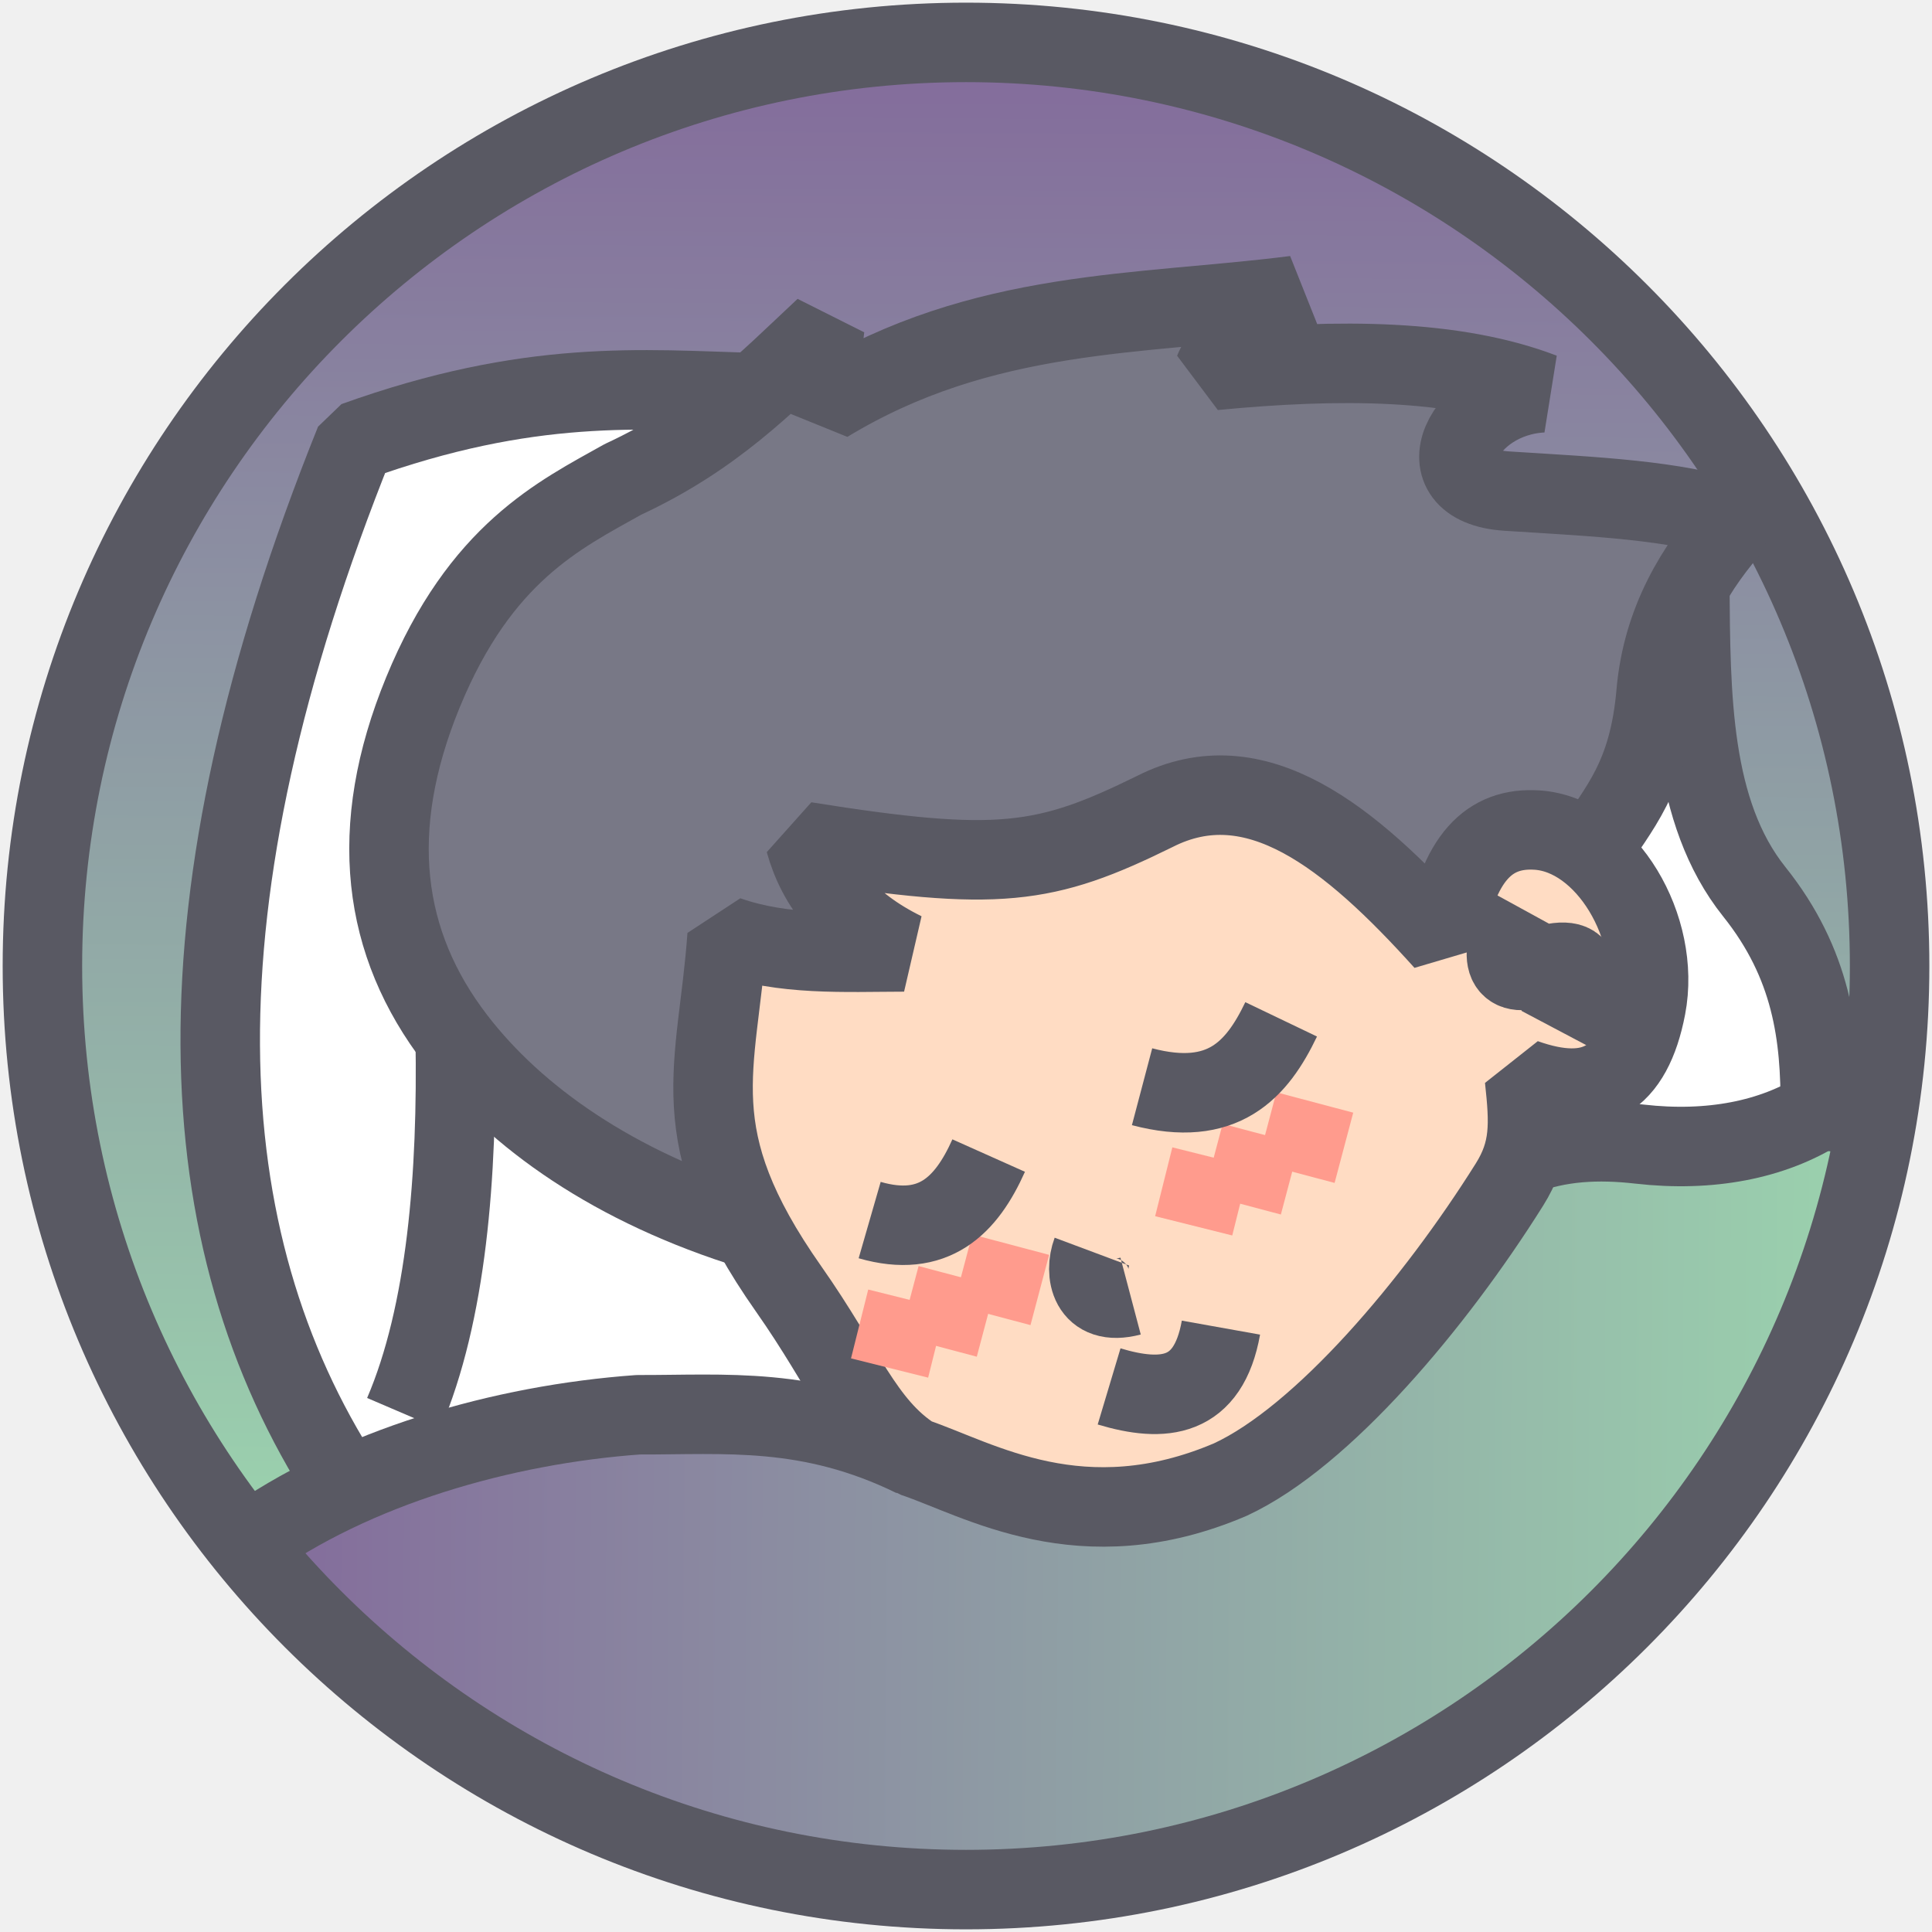
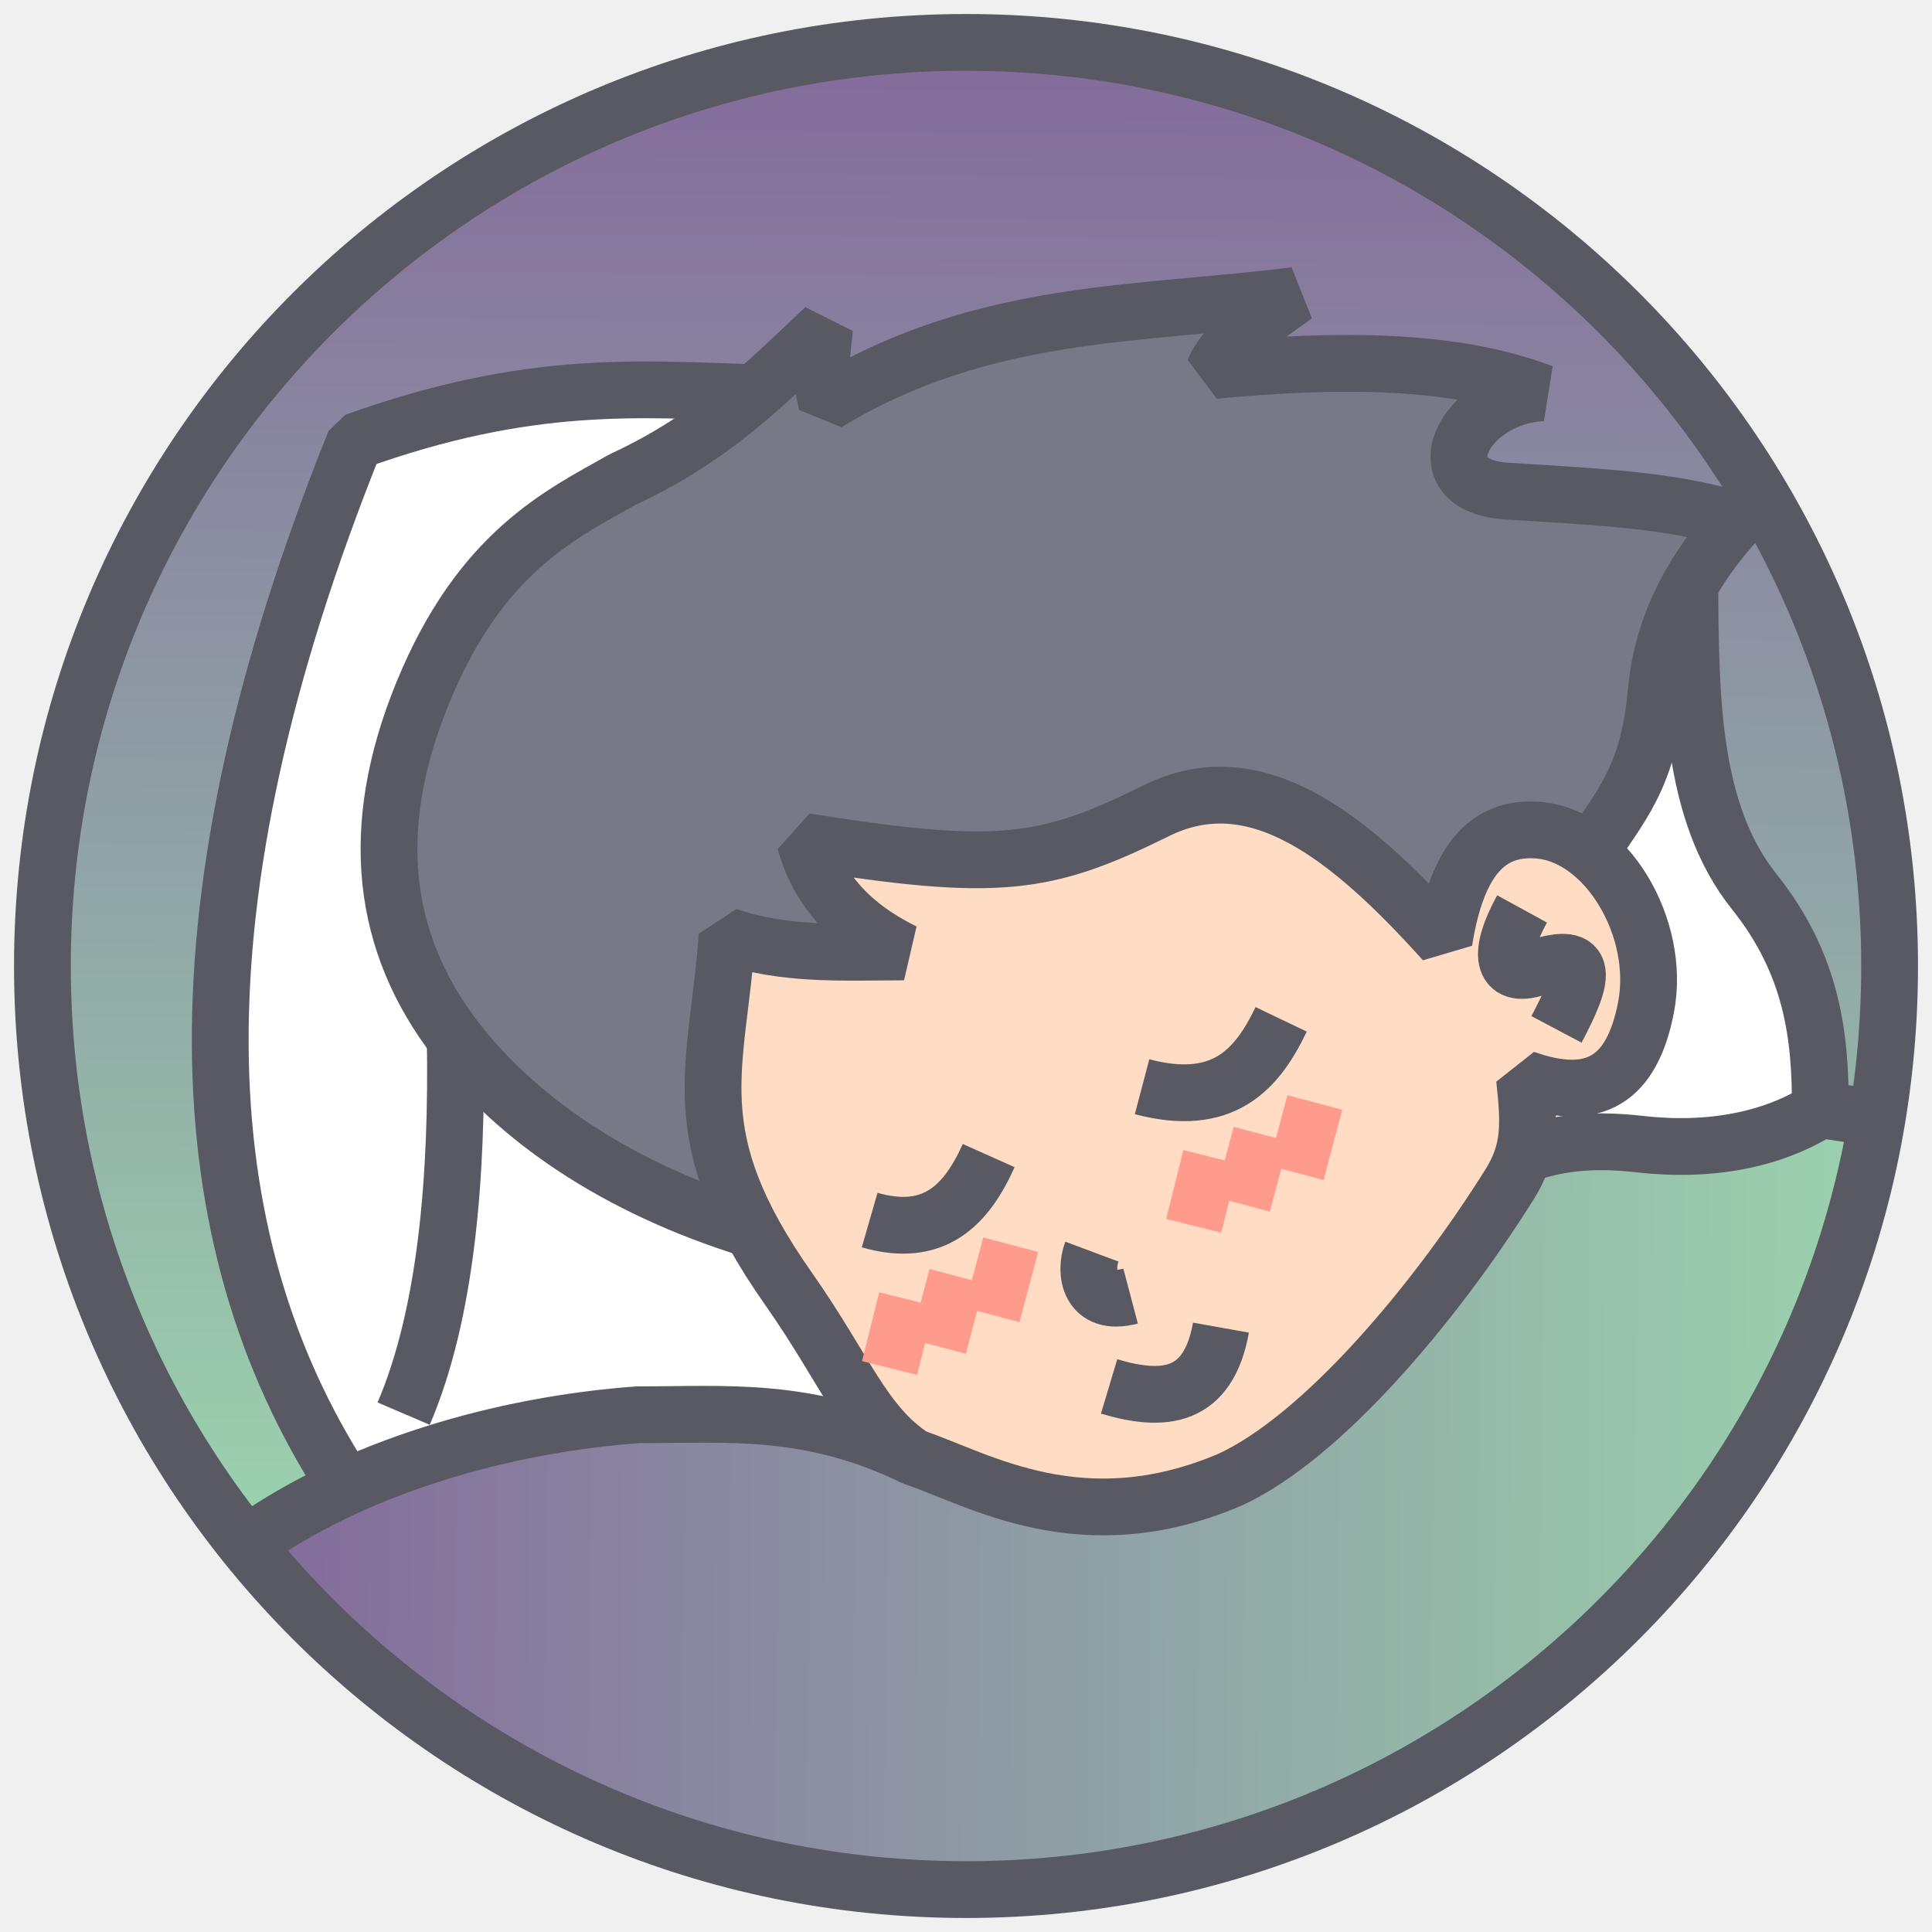
<svg xmlns="http://www.w3.org/2000/svg" xmlns:xlink="http://www.w3.org/1999/xlink" width="45.016mm" height="45.016mm" viewBox="0 0 45.016 45.016" version="1.1" id="svg8">
  <defs id="defs2">
    <linearGradient id="linearGradient1109">
      <stop style="stop-color:#9bd3ae;stop-opacity:1" offset="0" id="stop1105" />
      <stop style="stop-color:#836a9b;stop-opacity:1" offset="1" id="stop1107" />
    </linearGradient>
    <linearGradient xlink:href="#linearGradient1109" id="linearGradient1124" x1="74.595" y1="153.289" x2="72.822" y2="-3.795" gradientUnits="userSpaceOnUse" />
    <linearGradient xlink:href="#linearGradient1109" id="linearGradient1166" x1="165.224" y1="136.742" x2="21.153" y2="135.595" gradientUnits="userSpaceOnUse" />
    <linearGradient xlink:href="#linearGradient1109" id="linearGradient1186" x1="83.126" y1="136.02" x2="83.936" y2="3.483" gradientUnits="userSpaceOnUse" />
  </defs>
  <g id="layer7" style="display:inline">
    <path style="fill:#787886;fill-opacity:1;stroke:none;stroke-width:0.357" d="m 109.817,26.252 c -11.318,0.91 -23.056,1.764 -33.353,7.008 -1.092,0.37 -2.591,1.451 -3.52,1.258 -0.531,-1.379 0.186,-4.336 -2.015,-4.181 -3.958,3.183 -7.541,6.999 -12.085,9.333 -6.618,3.746 -13.809,7.358 -17.993,14.021 -6.148,9.364 -9.308,21.897 -4.277,32.452 5.197,10.88 16.178,17.572 27.118,21.616 1.496,0.733 2.511,-1.25 1.433,-2.324 -3.042,-7.193 -1.645,-15.034 -0.643,-22.485 4.008,0.966 8.235,1.164 12.306,1.055 1.899,-1.265 -1.239,-2.913 -1.99,-4.037 -1.45,-1.453 -3.035,-3.379 -3.268,-5.334 8.116,0.967 16.674,2.685 24.565,-0.467 4.255,-1.489 8.31,-4.386 13.055,-3.561 7.155,0.883 11.797,6.867 17.035,11.133 2.061,0.42 1.864,-2.548 2.679,-3.787 0.919,-2.691 3.376,-4.937 6.376,-4.503 1.987,-0.097 4.208,2.369 5.818,0.329 3.713,-4.187 4.784,-9.816 5.505,-15.18 0.712,-4.331 3.089,-8.062 5.528,-11.597 0.987,-2.01 -1.905,-2.281 -3.209,-2.47 -6.153,-1.216 -12.523,-0.903 -18.639,-2.246 -2.106,-0.6 -1.558,-3.756 -0.012,-4.752 0.82,-1.298 3.141,-1.767 2.999,-3.483 -1.351,-1.85 -4.197,-1.329 -6.212,-1.8 -6.508,-0.692 -13.063,-0.501 -19.574,-0.105 1.124,-1.686 2.996,-2.772 4.006,-4.528 0.168,-1.062 -0.745,-1.467 -1.632,-1.361 z" id="path1150" transform="scale(0.2645833)" />
    <path style="fill:#ffdcc3;fill-opacity:1;stroke:none;stroke-width:0.357" d="m 107.234,69.792 c -6.149,0.45 -11.154,5.026 -17.364,5.288 -5.972,0.421 -12.001,-0.42 -17.984,-0.911 -2.083,0.713 -0.019,2.862 0.619,3.965 1.376,2.151 3.87,4.102 5.67,5.286 -4.47,0.272 -8.936,-0.251 -13.381,-0.757 -1.891,0.641 -1.157,3.312 -1.652,4.87 -0.903,6.593 -1.145,13.713 2.303,19.676 3.461,6.282 7.453,12.277 11.495,18.194 3.429,4.223 9.158,5.194 14.031,6.884 8.213,1.85 17.359,-0.186 23.659,-5.89 7.688,-6.535 14.068,-14.58 19.158,-23.265 1.23,-2.35 0.814,-5.1 0.962,-7.6 3.112,1.127 7.071,0.549 8.885,-2.482 4.06,-6.787 0.853,-17.198 -6.75,-19.905 -3.355,-1.23 -7.088,0.81 -8.298,4.077 -0.779,1.483 -1.279,3.094 -1.563,4.739 -5.84,-4.92 -11.428,-12.117 -19.788,-12.17 z" id="path1152" transform="scale(0.2645833)" />
    <path style="fill:#ffffff;fill-opacity:1;stroke:none;stroke-width:0.357" d="m 55.369,34.245 c -8.263,-0.05 -16.62,1.398 -24.239,4.525 -1.91,3.827 -3.134,8.143 -4.612,12.22 -6.317,19.175 -10.126,40.135 -5.028,60.048 1.932,6.828 4.475,13.675 8.639,19.468 1.845,0.794 3.77,-0.971 5.619,-1.346 12.913,-4.42 26.935,-5.912 40.266,-2.501 2.064,-0.12 0.747,-2.44 -6.4e-5,-3.338 -3.228,-5.055 -6.332,-10.281 -9.841,-15.103 -6.781,-2.745 -13.561,-5.543 -19.248,-10.283 -1.936,-1.469 -3.472,-3.448 -5.515,-4.761 -1.727,0.467 -0.621,-2.909 -2.412,-3.75 -5.778,-8.489 -5.169,-19.67 -1.332,-28.724 2.945,-7.428 8.477,-13.658 15.667,-17.284 4.145,-2.398 8.732,-4.459 12.113,-7.847 -0.282,-2.179 -3.349,-0.859 -4.867,-1.266 -1.737,-0.026 -3.473,-0.068 -5.21,-0.059 z" id="path1154" transform="scale(0.2645833)" />
    <path style="fill:#ffffff;fill-opacity:1;stroke:none;stroke-width:0.357" d="m 147.702,55.255 c -2.073,0.918 -1.578,3.858 -2.157,5.689 -0.375,4.82 -2.361,9.296 -5.144,13.208 -0.644,1.865 1.762,2.941 2.354,4.607 2.761,4.671 3.021,11.483 -0.95,15.536 -2.02,2 -4.873,0.751 -7.24,0.889 -0.887,1.67 -0.348,3.925 -0.291,5.747 0.884,1.427 2.814,-0.156 4.216,0.215 7.095,-0.296 14.849,1.043 21.325,-2.779 1.89,-1.037 0.434,-3.643 0.594,-5.384 -0.53,-5.104 -2.21,-10.094 -5.407,-14.157 -4.573,-6.16 -5.786,-14.003 -5.725,-21.493 -0.055,-0.899 -0.392,-2.228 -1.576,-2.079 z" id="path1156" transform="scale(0.2645833)" />
    <path style="fill:url(#linearGradient1166);fill-opacity:1;stroke:none;stroke-width:0.357" d="m 161.026,97.555 c -2.694,0.465 -5.036,2.245 -7.778,2.633 -5.94,0.759 -12.073,-0.436 -17.947,0.895 -2.314,1.091 -2.779,4.014 -4.42,5.807 -5.823,8.386 -12.129,16.825 -21.033,22.165 -5.592,3.442 -12.438,3.657 -18.642,2.642 -8.33,-1.996 -15.85,-6.991 -24.612,-7.304 -15.062,-1.023 -30.612,2.275 -43.472,10.324 -2.172,0.912 -0.684,2.848 0.455,3.93 8.122,9.183 18.162,16.688 29.498,21.421 21.56,9.444 47.19,8.645 68.195,-1.933 22.729,-11.113 39.691,-33.423 44.007,-58.372 0.103,-2.185 -2.79,-2.03 -4.25,-2.208 z" id="path1158" transform="scale(0.2645833)" />
    <path style="fill:url(#linearGradient1186);fill-opacity:1;stroke:none;stroke-width:0.357" d="M 83.936,3.483 C 58.72,3.634 34.088,16.467 19.307,36.858 4.548,56.718 -0.34,83.472 6.567,107.246 c 2.926,10.271 7.766,20.108 14.586,28.349 1.925,0.643 3.501,-1.621 5.248,-2.19 1.217,-1.058 4.043,-1.138 3.89,-3.126 -5.311,-8.679 -8.697,-18.513 -9.985,-28.535 -0.879,-10.957 -0.566,-22.032 1.968,-32.827 2.137,-10.203 5.317,-20.202 9.228,-29.851 7.279,-2.484 14.779,-4.274 22.466,-4.14 4.338,-0.267 8.803,0.147 13.059,-0.511 1.64,-1.354 3.428,-3.362 5.051,-4.374 0.154,1.578 -0.766,4.323 1.293,4.886 3.598,-0.822 6.763,-3.204 10.335,-4.06 9.407,-2.871 19.284,-3.305 28.965,-4.33 -1.534,1.555 -3.632,2.562 -4.898,4.362 -0.061,2.326 3.154,1.213 4.591,1.557 7.439,0.102 15.047,-0.477 22.21,2.017 -2.969,0.634 -6.889,3.061 -6.133,6.567 1.033,2.869 4.735,2.183 7.113,2.66 5.567,0.607 11.294,0.585 16.64,2.335 -1.437,2.644 -4.336,4.857 -3.767,8.205 0.428,8.196 0.497,17.182 5.606,24.066 3.655,4.719 5.867,10.651 5.848,16.633 -0.29,1.954 0.51,3.822 2.79,3.45 1.339,0.479 3.277,0.27 3.205,-1.529 1.998,-15.375 0.066,-31.343 -6.482,-45.468 C 148.32,26.281 123.612,8.003 96.479,4.282 92.327,3.688 88.129,3.423 83.936,3.483 Z" id="path1178" transform="scale(0.2645833)" />
  </g>
  <g id="layer5" transform="translate(2.930563,2.810357)" style="display:inline">
-     <circle style="display:inline;fill:none;fill-rule:evenodd;stroke:#595963;stroke-width:1.852;stroke-miterlimit:4;stroke-dasharray:none;stroke-opacity:1" id="path1101" cx="60.744" cy="199.373" r="21.52" transform="translate(-41.16622,-179.6754)" />
+     <circle style="display:inline;fill:none;fill-rule:evenodd;stroke:#595963;stroke-width:1.323;stroke-miterlimit:4;stroke-dasharray:none;stroke-opacity:1" id="path1101" cx="60.744" cy="199.373" r="21.52" transform="translate(-41.16622,-179.6754)" />
  </g>
  <g id="layer6" style="display:none">
    <path style="display:inline;fill:url(#linearGradient1124);fill-opacity:1;stroke:none;stroke-width:0.505" d="M 72.822,-3.795 C 44.488,-3.501 17.072,13.452 4.381,38.832 -8.906,64.051 -6.567,96.443 10.072,119.558 c 17.696,25.501 51.509,38.744 81.733,31.096 24.524,-5.545 45.539,-24.002 54.888,-47.241 9.902,-24.184 6.425,-53.204 -8.999,-74.314 C 123.114,8.317 98.237,-4.407 72.822,-3.795 Z" id="path1116" transform="matrix(0.2645833,0,0,0.2645833,2.930563,2.810357)" />
  </g>
  <g id="layer4" style="display:none" transform="translate(-38.23566,-176.865)" />
  <g id="layer2" style="display:inline" transform="translate(-38.23566,-176.865)">
-     <path style="display:inline;opacity:1;fill:none;fill-opacity:1;stroke:#595963;stroke-width:1.852;stroke-linecap:butt;stroke-linejoin:bevel;stroke-miterlimit:4;stroke-dasharray:none;stroke-opacity:1" d="m 77.608,190.46 c 0.02,2.607 0.017,5.323 1.503,7.183 1.342,1.679 1.551,3.352 1.537,5.078 -1.112,0.704 -2.572,0.989 -4.209,0.802 -0.976,-0.111 -1.867,-0.065 -2.74,0.267" id="path1064" />
-     <path style="display:inline;opacity:1;fill:none;fill-opacity:1;stroke:#595963;stroke-width:1.852;stroke-linecap:butt;stroke-linejoin:bevel;stroke-miterlimit:4;stroke-dasharray:none;stroke-opacity:1" d="m 55.771,205.519 c -3.236,-0.995 -5.529,-2.633 -6.912,-4.431 -1.719,-2.234 -2.079,-4.9 -0.769,-8.091 1.339,-3.259 3.193,-4.138 4.656,-4.96 2.131,-0.99 3.294,-2.211 4.706,-3.532 -0.057,0.51 -0.152,0.982 0.047,1.748 3.638,-2.209 7.276,-2.04 10.914,-2.504 -0.767,0.56 -1.633,1.103 -1.89,1.748 2.931,-0.282 5.61,-0.263 7.654,0.52 -1.839,0.09 -2.868,2.162 -0.827,2.291 2.116,0.134 3.866,0.207 5.363,0.685 -0.978,1.078 -1.746,2.363 -1.89,4.016 -0.174,1.995 -0.883,2.693 -1.512,3.685" id="path1062" />
-     <path style="display:inline;opacity:1;fill:none;fill-opacity:1;stroke:#595963;stroke-width:1.852;stroke-linecap:butt;stroke-linejoin:bevel;stroke-miterlimit:4;stroke-dasharray:none;stroke-opacity:1" d="m 47.641,209.803 c 1.001,-2.336 1.258,-5.556 1.201,-8.774" id="path1060" />
-     <path style="display:inline;opacity:1;fill:none;fill-opacity:1;stroke:#595963;stroke-width:1.852;stroke-linecap:butt;stroke-linejoin:bevel;stroke-miterlimit:4;stroke-dasharray:none;stroke-opacity:1" d="m 46.238,211.407 c -3.655,-5.672 -4.089,-13.42 0.267,-24.255 4.085,-1.467 6.644,-1.216 9.354,-1.136" id="path1058" />
-     <path style="display:inline;opacity:1;fill:none;fill-opacity:1;stroke:#595963;stroke-width:1.852;stroke-linecap:butt;stroke-linejoin:bevel;stroke-miterlimit:4;stroke-dasharray:none;stroke-opacity:1" d="m 73.7,198.043 c -0.562,1.026 -0.494,1.641 0.334,1.37 1.276,-0.418 1.108,0.227 0.468,1.437" id="path1056" />
-     <path style="display:inline;opacity:1;fill:none;fill-opacity:1;stroke:#595963;stroke-width:1.852;stroke-linecap:butt;stroke-linejoin:bevel;stroke-miterlimit:4;stroke-dasharray:none;stroke-opacity:1" d="m 74.05,196.206 c 1.611,0.105 2.895,2.281 2.539,4.126 -0.325,1.687 -1.201,2.244 -2.832,1.665 0.114,1.051 0.144,1.681 -0.351,2.469 -1.737,2.77 -4.354,5.879 -6.505,6.874 -3.463,1.478 -5.853,-0.009 -7.371,-0.52 -1.178,-0.756 -1.595,-2.038 -2.919,-3.922 -2.533,-3.604 -1.655,-5.108 -1.434,-8.23 1.317,0.465 2.726,0.38 4.122,0.377 -1.349,-0.664 -2.023,-1.553 -2.305,-2.572 4.502,0.718 5.595,0.557 8.152,-0.702 2.333,-1.183 4.523,0.567 6.736,3.026 0.315,-1.97 1.065,-2.663 2.167,-2.591 z" id="path1054" />
-     <path style="display:inline;opacity:1;fill:none;fill-opacity:1;stroke:#ff9b8d;stroke-width:1.852;stroke-linecap:butt;stroke-linejoin:bevel;stroke-miterlimit:4;stroke-dasharray:none;stroke-opacity:1" d="m 61.785,205.866 -0.434,1.637" id="path1052" />
-     <path style="display:inline;opacity:1;fill:none;fill-opacity:1;stroke:#ff9b8d;stroke-width:1.852;stroke-linecap:butt;stroke-linejoin:bevel;stroke-miterlimit:4;stroke-dasharray:none;stroke-opacity:1" d="m 60.534,206.602 -0.434,1.637" id="path1050" />
-     <path style="display:inline;opacity:1;fill:none;fill-opacity:1;stroke:#ff9b8d;stroke-width:1.852;stroke-linecap:butt;stroke-linejoin:bevel;stroke-miterlimit:4;stroke-dasharray:none;stroke-opacity:1" d="m 59.364,207.136 -0.401,1.604" id="path1048" />
-     <path style="display:inline;opacity:1;fill:none;fill-opacity:1;stroke:#ff9b8d;stroke-width:1.852;stroke-linecap:butt;stroke-linejoin:bevel;stroke-miterlimit:4;stroke-dasharray:none;stroke-opacity:1" d="m 68.871,202.553 -0.434,1.637" id="path1046" />
-     <path style="display:inline;opacity:1;fill:none;fill-opacity:1;stroke:#ff9b8d;stroke-width:1.852;stroke-linecap:butt;stroke-linejoin:bevel;stroke-miterlimit:4;stroke-dasharray:none;stroke-opacity:1" d="m 67.619,203.289 -0.434,1.637" id="path1044" />
-     <path style="display:inline;opacity:1;fill:none;fill-opacity:1;stroke:#ff9b8d;stroke-width:1.852;stroke-linecap:butt;stroke-linejoin:bevel;stroke-miterlimit:4;stroke-dasharray:none;stroke-opacity:1" d="m 66.45,203.823 -0.401,1.604" id="path1042" />
-     <path style="display:inline;opacity:1;fill:none;fill-opacity:1;stroke:#595963;stroke-width:1.852;stroke-linecap:butt;stroke-linejoin:bevel;stroke-miterlimit:4;stroke-dasharray:none;stroke-opacity:1" d="m 63.677,206.028 c -0.182,0.487 -0.064,1.291 0.902,1.036" id="path1040" />
-     <path style="display:inline;opacity:1;fill:none;fill-opacity:1;stroke:#595963;stroke-width:1.852;stroke-linecap:butt;stroke-linejoin:bevel;stroke-miterlimit:4;stroke-dasharray:none;stroke-opacity:1" d="m 64.078,209.169 c 1.269,0.38 2.31,0.285 2.606,-1.37" id="path1038" />
-     <path style="display:inline;opacity:1;fill:none;fill-opacity:1;stroke:#595963;stroke-width:1.852;stroke-linecap:butt;stroke-linejoin:bevel;stroke-miterlimit:4;stroke-dasharray:none;stroke-opacity:1" d="m 58.499,205.293 c 1.494,0.431 2.253,-0.34 2.773,-1.503" id="path1036" />
-     <path style="display:inline;opacity:1;fill:none;fill-opacity:1;stroke:#595963;stroke-width:1.852;stroke-linecap:butt;stroke-linejoin:bevel;stroke-miterlimit:4;stroke-dasharray:none;stroke-opacity:1" d="m 64.846,202.186 c 1.886,0.498 2.677,-0.393 3.241,-1.57" id="path1034" />
-     <path style="display:inline;opacity:1;fill:none;fill-opacity:1;stroke:#595963;stroke-width:1.852;stroke-linecap:butt;stroke-linejoin:bevel;stroke-miterlimit:4;stroke-dasharray:none;stroke-opacity:1" d="m 59.531,210.821 c -2.452,-1.198 -4.4,-0.986 -6.426,-0.992 -3.146,0.227 -6.614,1.212 -9.142,3.03" id="rect958" />
-     <path style="fill:none;stroke:#595963;stroke-width:1.852;stroke-linecap:butt;stroke-linejoin:miter;stroke-miterlimit:4;stroke-dasharray:none;stroke-opacity:1" d="m 80.649,202.721 1.432,0.214" id="path1147" />
+     <path style="display:inline;opacity:1;fill:none;fill-opacity:1;stroke:#595963;stroke-width:1.323;stroke-linecap:butt;stroke-linejoin:bevel;stroke-miterlimit:4;stroke-dasharray:none;stroke-opacity:1" d="m 77.608,190.46 c 0.02,2.607 0.017,5.323 1.503,7.183 1.342,1.679 1.551,3.352 1.537,5.078 -1.112,0.704 -2.572,0.989 -4.209,0.802 -0.976,-0.111 -1.867,-0.065 -2.74,0.267" id="path1064" />
+     <path style="display:inline;opacity:1;fill:none;fill-opacity:1;stroke:#595963;stroke-width:1.323;stroke-linecap:butt;stroke-linejoin:bevel;stroke-miterlimit:4;stroke-dasharray:none;stroke-opacity:1" d="m 55.771,205.519 c -3.236,-0.995 -5.529,-2.633 -6.912,-4.431 -1.719,-2.234 -2.079,-4.9 -0.769,-8.091 1.339,-3.259 3.193,-4.138 4.656,-4.96 2.131,-0.99 3.294,-2.211 4.706,-3.532 -0.057,0.51 -0.152,0.982 0.047,1.748 3.638,-2.209 7.276,-2.04 10.914,-2.504 -0.767,0.56 -1.633,1.103 -1.89,1.748 2.931,-0.282 5.61,-0.263 7.654,0.52 -1.839,0.09 -2.868,2.162 -0.827,2.291 2.116,0.134 3.866,0.207 5.363,0.685 -0.978,1.078 -1.746,2.363 -1.89,4.016 -0.174,1.995 -0.883,2.693 -1.512,3.685" id="path1062" />
+     <path style="display:inline;opacity:1;fill:none;fill-opacity:1;stroke:#595963;stroke-width:1.323;stroke-linecap:butt;stroke-linejoin:bevel;stroke-miterlimit:4;stroke-dasharray:none;stroke-opacity:1" d="m 47.641,209.803 c 1.001,-2.336 1.258,-5.556 1.201,-8.774" id="path1060" />
+     <path style="display:inline;opacity:1;fill:none;fill-opacity:1;stroke:#595963;stroke-width:1.323;stroke-linecap:butt;stroke-linejoin:bevel;stroke-miterlimit:4;stroke-dasharray:none;stroke-opacity:1" d="m 46.238,211.407 c -3.655,-5.672 -4.089,-13.42 0.267,-24.255 4.085,-1.467 6.644,-1.216 9.354,-1.136" id="path1058" />
+     <path style="display:inline;opacity:1;fill:none;fill-opacity:1;stroke:#595963;stroke-width:1.323;stroke-linecap:butt;stroke-linejoin:bevel;stroke-miterlimit:4;stroke-dasharray:none;stroke-opacity:1" d="m 73.7,198.043 c -0.562,1.026 -0.494,1.641 0.334,1.37 1.276,-0.418 1.108,0.227 0.468,1.437" id="path1056" />
+     <path style="display:inline;opacity:1;fill:none;fill-opacity:1;stroke:#595963;stroke-width:1.323;stroke-linecap:butt;stroke-linejoin:bevel;stroke-miterlimit:4;stroke-dasharray:none;stroke-opacity:1" d="m 74.05,196.206 c 1.611,0.105 2.895,2.281 2.539,4.126 -0.325,1.687 -1.201,2.244 -2.832,1.665 0.114,1.051 0.144,1.681 -0.351,2.469 -1.737,2.77 -4.354,5.879 -6.505,6.874 -3.463,1.478 -5.853,-0.009 -7.371,-0.52 -1.178,-0.756 -1.595,-2.038 -2.919,-3.922 -2.533,-3.604 -1.655,-5.108 -1.434,-8.23 1.317,0.465 2.726,0.38 4.122,0.377 -1.349,-0.664 -2.023,-1.553 -2.305,-2.572 4.502,0.718 5.595,0.557 8.152,-0.702 2.333,-1.183 4.523,0.567 6.736,3.026 0.315,-1.97 1.065,-2.663 2.167,-2.591 z" id="path1054" />
+     <path style="display:inline;opacity:1;fill:none;fill-opacity:1;stroke:#ff9b8d;stroke-width:1.323;stroke-linecap:butt;stroke-linejoin:bevel;stroke-miterlimit:4;stroke-dasharray:none;stroke-opacity:1" d="m 61.785,205.866 -0.434,1.637" id="path1052" />
+     <path style="display:inline;opacity:1;fill:none;fill-opacity:1;stroke:#ff9b8d;stroke-width:1.323;stroke-linecap:butt;stroke-linejoin:bevel;stroke-miterlimit:4;stroke-dasharray:none;stroke-opacity:1" d="m 60.534,206.602 -0.434,1.637" id="path1050" />
+     <path style="display:inline;opacity:1;fill:none;fill-opacity:1;stroke:#ff9b8d;stroke-width:1.323;stroke-linecap:butt;stroke-linejoin:bevel;stroke-miterlimit:4;stroke-dasharray:none;stroke-opacity:1" d="m 59.364,207.136 -0.401,1.604" id="path1048" />
+     <path style="display:inline;opacity:1;fill:none;fill-opacity:1;stroke:#ff9b8d;stroke-width:1.323;stroke-linecap:butt;stroke-linejoin:bevel;stroke-miterlimit:4;stroke-dasharray:none;stroke-opacity:1" d="m 68.871,202.553 -0.434,1.637" id="path1046" />
+     <path style="display:inline;opacity:1;fill:none;fill-opacity:1;stroke:#ff9b8d;stroke-width:1.323;stroke-linecap:butt;stroke-linejoin:bevel;stroke-miterlimit:4;stroke-dasharray:none;stroke-opacity:1" d="m 67.619,203.289 -0.434,1.637" id="path1044" />
+     <path style="display:inline;opacity:1;fill:none;fill-opacity:1;stroke:#ff9b8d;stroke-width:1.323;stroke-linecap:butt;stroke-linejoin:bevel;stroke-miterlimit:4;stroke-dasharray:none;stroke-opacity:1" d="m 66.45,203.823 -0.401,1.604" id="path1042" />
+     <path style="display:inline;opacity:1;fill:none;fill-opacity:1;stroke:#595963;stroke-width:1.323;stroke-linecap:butt;stroke-linejoin:bevel;stroke-miterlimit:4;stroke-dasharray:none;stroke-opacity:1" d="m 63.677,206.028 c -0.182,0.487 -0.064,1.291 0.902,1.036" id="path1040" />
+     <path style="display:inline;opacity:1;fill:none;fill-opacity:1;stroke:#595963;stroke-width:1.323;stroke-linecap:butt;stroke-linejoin:bevel;stroke-miterlimit:4;stroke-dasharray:none;stroke-opacity:1" d="m 64.078,209.169 c 1.269,0.38 2.31,0.285 2.606,-1.37" id="path1038" />
+     <path style="display:inline;opacity:1;fill:none;fill-opacity:1;stroke:#595963;stroke-width:1.323;stroke-linecap:butt;stroke-linejoin:bevel;stroke-miterlimit:4;stroke-dasharray:none;stroke-opacity:1" d="m 58.499,205.293 c 1.494,0.431 2.253,-0.34 2.773,-1.503" id="path1036" />
+     <path style="display:inline;opacity:1;fill:none;fill-opacity:1;stroke:#595963;stroke-width:1.323;stroke-linecap:butt;stroke-linejoin:bevel;stroke-miterlimit:4;stroke-dasharray:none;stroke-opacity:1" d="m 64.846,202.186 c 1.886,0.498 2.677,-0.393 3.241,-1.57" id="path1034" />
+     <path style="display:inline;opacity:1;fill:none;fill-opacity:1;stroke:#595963;stroke-width:1.323;stroke-linecap:butt;stroke-linejoin:bevel;stroke-miterlimit:4;stroke-dasharray:none;stroke-opacity:1" d="m 59.531,210.821 c -2.452,-1.198 -4.4,-0.986 -6.426,-0.992 -3.146,0.227 -6.614,1.212 -9.142,3.03" id="rect958" />
+     <path style="fill:none;stroke:#595963;stroke-width:1.323;stroke-linecap:butt;stroke-linejoin:miter;stroke-miterlimit:4;stroke-dasharray:none;stroke-opacity:1" d="m 80.649,202.721 1.432,0.214" id="path1147" />
  </g>
</svg>
